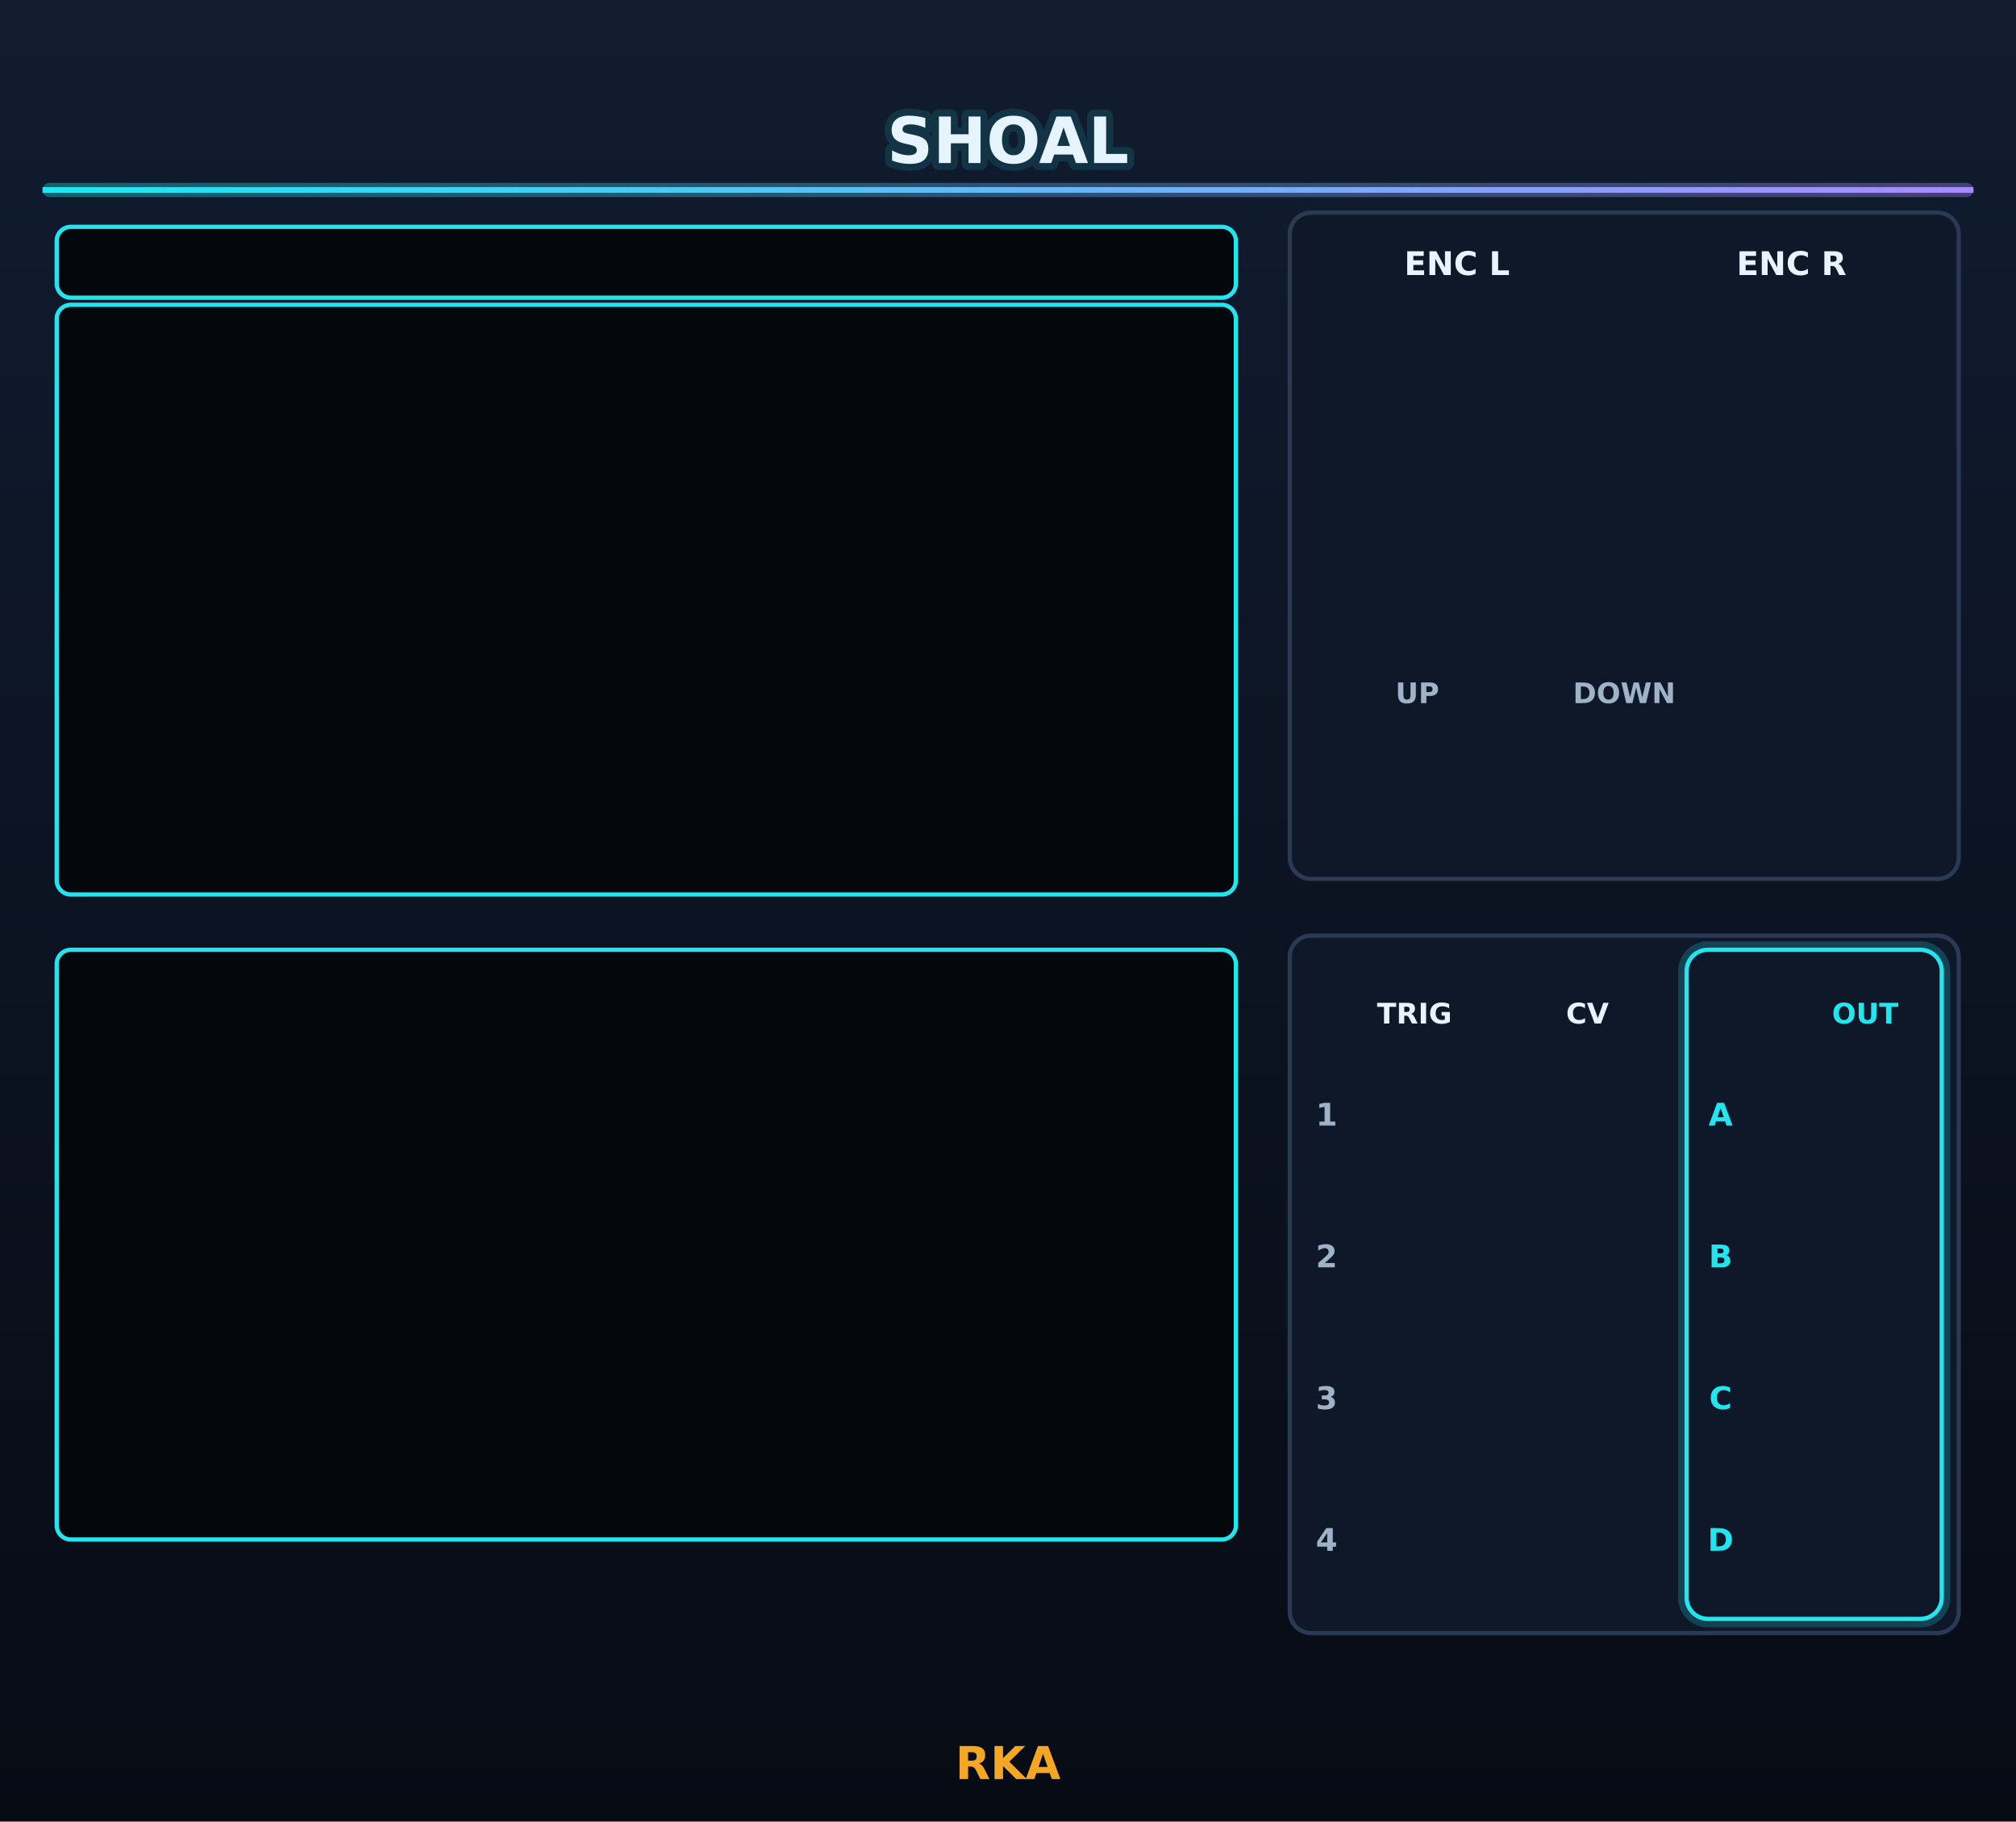
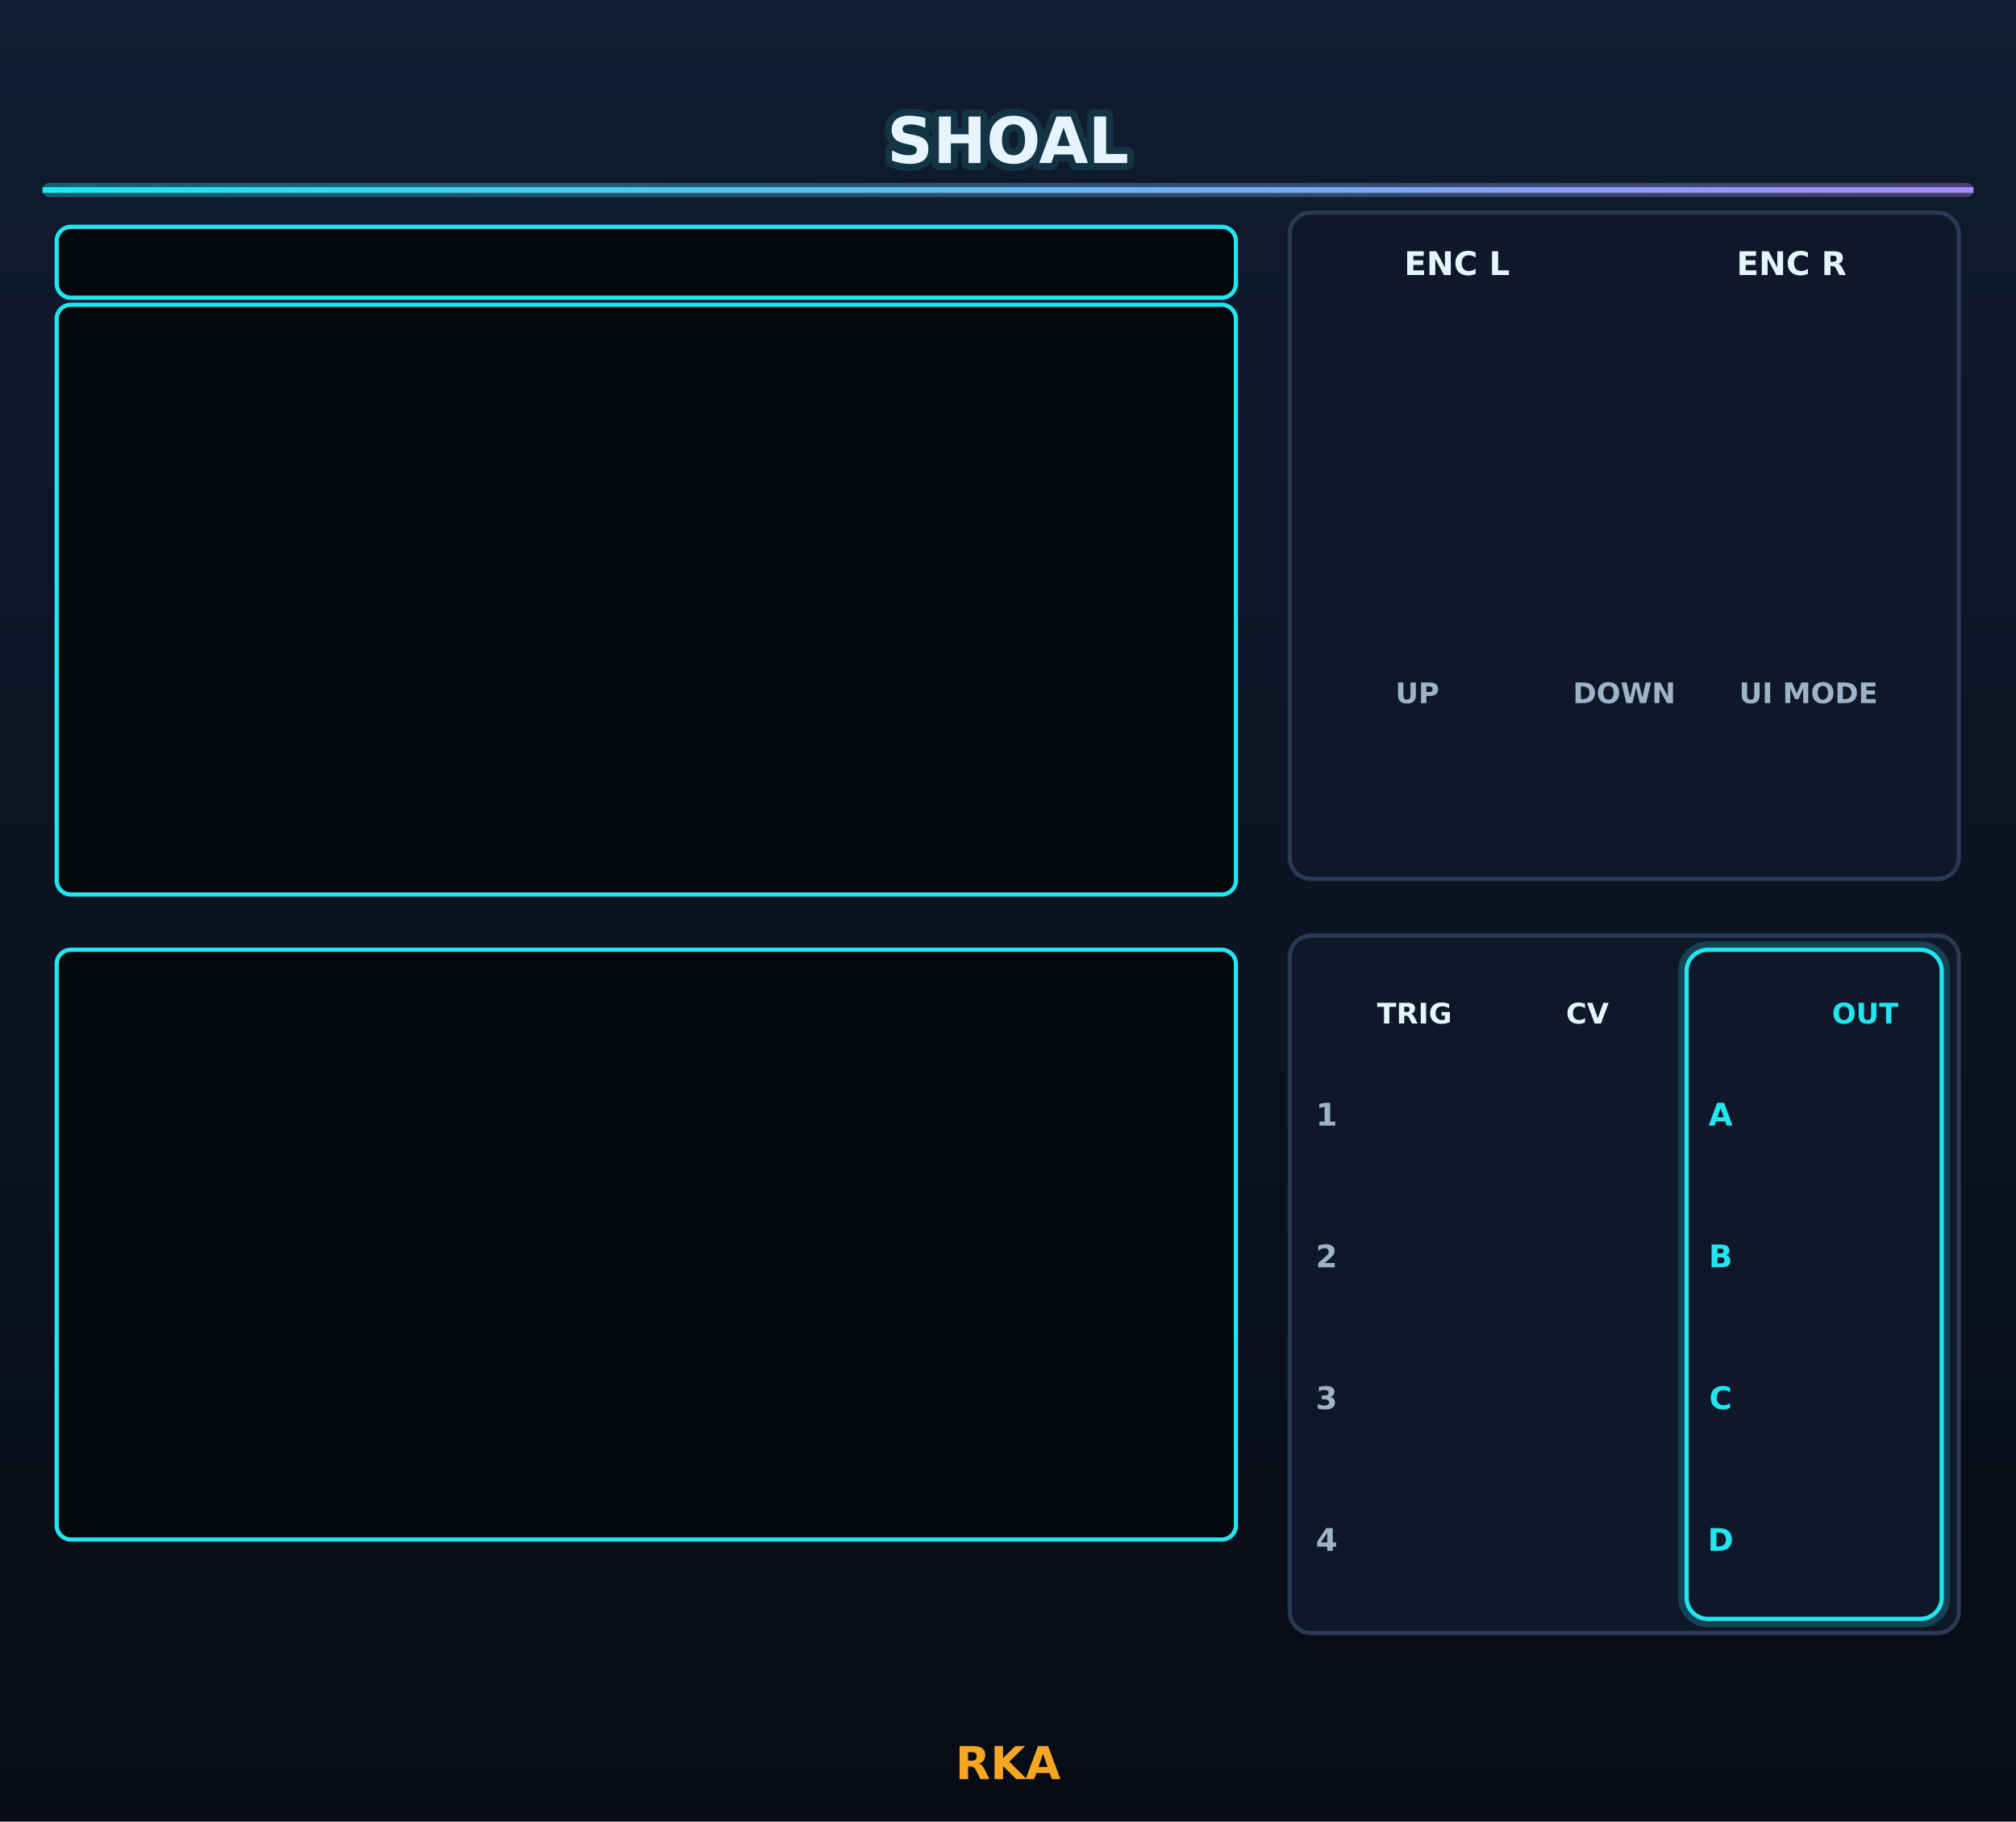
- <svg xmlns="http://www.w3.org/2000/svg" width="142.24mm" height="128.5mm" viewBox="0 0 142.24 128.5" version="1.1" id="svg28">
+ <svg xmlns="http://www.w3.org/2000/svg" width="142.24mm" height="128.5mm" viewBox="0 0 142.24 128.5" version="1.1" id="svg29">
  <defs id="defs4">
    <linearGradient id="bg" x1="0" y1="0" x2="0" y2="128.5" gradientUnits="userSpaceOnUse">
      <stop offset="0" stop-color="#111c30" id="stop1" />
      <stop offset="1" stop-color="#070b14" id="stop2" />
    </linearGradient>
    <linearGradient id="rule" x1="3" y1="0" x2="139.24" y2="0" gradientUnits="userSpaceOnUse">
      <stop offset="0" stop-color="#22e6ef" id="stop3" />
      <stop offset="1" stop-color="#a78bfa" id="stop4" />
    </linearGradient>
  </defs>
  <rect width="142.24" height="128.5" fill="url(#bg)" id="rect4" />
  <path d="M 65.285,8.323 V 9.017 Q 65.015,8.896 64.758,8.835 q -0.257,-0.062 -0.486,-0.062 -0.303,0 -0.448,0.083 -0.145,0.083 -0.145,0.259 0,0.132 0.097,0.207 0.099,0.073 0.356,0.125 l 0.36,0.073 q 0.547,0.11 0.778,0.334 0.231,0.224 0.231,0.637 0,0.543 -0.323,0.809 -0.321,0.264 -0.982,0.264 -0.312,0 -0.626,-0.059 -0.314,-0.059 -0.628,-0.176 v -0.714 q 0.314,0.167 0.606,0.253 0.294,0.084 0.567,0.084 0.277,0 0.424,-0.092 0.147,-0.092 0.147,-0.264 0,-0.154 -0.101,-0.237 -0.099,-0.084 -0.398,-0.149 l -0.327,-0.073 Q 63.367,10.03 63.138,9.799 62.912,9.569 62.912,9.177 q 0,-0.49 0.316,-0.754 0.316,-0.264 0.91,-0.264 0.27,0 0.556,0.042 0.286,0.04 0.591,0.121 z m 0.958,-0.103 h 0.846 v 1.25 h 1.248 V 8.219 h 0.846 V 11.5 H 68.337 V 10.109 H 67.089 V 11.5 h -0.846 z m 5.265,0.554 q -0.387,0 -0.6,0.286 -0.213,0.286 -0.213,0.804 0,0.516 0.213,0.802 0.213,0.286 0.6,0.286 0.389,0 0.602,-0.286 0.213,-0.286 0.213,-0.802 0,-0.519 -0.213,-0.804 Q 71.897,8.773 71.508,8.773 Z m 0,-0.613 q 0.791,0 1.239,0.453 0.448,0.453 0.448,1.25 0,0.795 -0.448,1.248 -0.448,0.453 -1.239,0.453 -0.789,0 -1.239,-0.453 -0.448,-0.453 -0.448,-1.248 0,-0.798 0.448,-1.25 0.45,-0.453 1.239,-0.453 z m 4.197,2.742 H 74.382 L 74.173,11.5 h -0.85 l 1.215,-3.281 h 1.009 L 76.761,11.5 H 75.911 Z m -1.112,-0.609 h 0.899 L 75.043,8.989 Z m 2.604,-2.074 h 0.846 V 10.861 H 79.528 V 11.5 h -2.331 z" id="text4" style="font-weight:bold;font-size:4.5px;font-family:'DejaVu Sans';text-anchor:middle;opacity:0.122;fill:#22e6ef;stroke:#22e6ef;stroke-width:0.99;stroke-linejoin:round" aria-label="SHOAL" />
  <path d="M 65.285,8.323 V 9.017 Q 65.015,8.896 64.758,8.835 q -0.257,-0.062 -0.486,-0.062 -0.303,0 -0.448,0.083 -0.145,0.083 -0.145,0.259 0,0.132 0.097,0.207 0.099,0.073 0.356,0.125 l 0.36,0.073 q 0.547,0.11 0.778,0.334 0.231,0.224 0.231,0.637 0,0.543 -0.323,0.809 -0.321,0.264 -0.982,0.264 -0.312,0 -0.626,-0.059 -0.314,-0.059 -0.628,-0.176 v -0.714 q 0.314,0.167 0.606,0.253 0.294,0.084 0.567,0.084 0.277,0 0.424,-0.092 0.147,-0.092 0.147,-0.264 0,-0.154 -0.101,-0.237 -0.099,-0.084 -0.398,-0.149 l -0.327,-0.073 Q 63.367,10.03 63.138,9.799 62.912,9.569 62.912,9.177 q 0,-0.49 0.316,-0.754 0.316,-0.264 0.91,-0.264 0.27,0 0.556,0.042 0.286,0.04 0.591,0.121 z m 0.958,-0.103 h 0.846 v 1.25 h 1.248 V 8.219 h 0.846 V 11.5 H 68.337 V 10.109 H 67.089 V 11.5 h -0.846 z m 5.265,0.554 q -0.387,0 -0.6,0.286 -0.213,0.286 -0.213,0.804 0,0.516 0.213,0.802 0.213,0.286 0.6,0.286 0.389,0 0.602,-0.286 0.213,-0.286 0.213,-0.802 0,-0.519 -0.213,-0.804 Q 71.897,8.773 71.508,8.773 Z m 0,-0.613 q 0.791,0 1.239,0.453 0.448,0.453 0.448,1.25 0,0.795 -0.448,1.248 -0.448,0.453 -1.239,0.453 -0.789,0 -1.239,-0.453 -0.448,-0.453 -0.448,-1.248 0,-0.798 0.448,-1.25 0.45,-0.453 1.239,-0.453 z m 4.197,2.742 H 74.382 L 74.173,11.5 h -0.85 l 1.215,-3.281 h 1.009 L 76.761,11.5 H 75.911 Z m -1.112,-0.609 h 0.899 L 75.043,8.989 Z m 2.604,-2.074 h 0.846 V 10.861 H 79.528 V 11.5 h -2.331 z" id="text5" style="font-weight:bold;font-size:4.5px;font-family:'DejaVu Sans';text-anchor:middle;fill:#e6f4ff" aria-label="SHOAL" />
  <rect x="3" y="12.9" width="136.24" height="1.0" rx="0.5" fill="url(#rule)" opacity="0.35" id="rect5" />
  <rect x="3" y="13.2" width="136.24" height="0.4" fill="url(#rule)" opacity="1.0" id="rect6" />
  <rect x="91.0" y="15.0" width="47.2" height="47.0" rx="1.5" fill="#0f1828" stroke="#2a3a55" stroke-width="0.3" stroke-opacity="1.0" id="rect7" />
  <rect x="91.0" y="66.0" width="47.2" height="49.2" rx="1.5" fill="#0f1828" stroke="#2a3a55" stroke-width="0.3" stroke-opacity="1.0" id="rect8" />
  <rect x="119.0" y="67.0" width="18.0" height="47.2" rx="1.5" fill="none" stroke="#22e6ef" stroke-width="1.2" opacity="0.21" id="rect9" />
  <rect x="119.0" y="67.0" width="18.0" height="47.2" rx="1.5" fill="#0f1828" stroke="#22e6ef" stroke-width="0.3" stroke-opacity="1.0" id="rect10" />
  <rect x="4.0" y="16.0" width="83.2" height="5.0" rx="1.0" fill="#04070c" stroke="#22e6ef" stroke-width="0.3" stroke-opacity="1.0" id="rect11" />
  <rect x="4.0" y="21.5" width="83.2" height="41.6" rx="1.0" fill="#04070c" stroke="#22e6ef" stroke-width="0.3" stroke-opacity="1.0" id="rect12" />
  <rect x="4.0" y="67.0" width="83.2" height="41.6" rx="1.0" fill="#04070c" stroke="#22e6ef" stroke-width="0.3" stroke-opacity="1.0" id="rect13" />
  <path d="m 99.286,17.723 h 1.167 v 0.327 h -0.734 v 0.312 h 0.691 v 0.327 h -0.691 v 0.384 h 0.759 V 19.4 h -1.192 z m 1.571,0 h 0.483 l 0.61,1.15 v -1.15 h 0.41 V 19.4 h -0.483 l -0.61,-1.15 v 1.15 h -0.41 z m 3.255,1.585 q -0.119,0.062 -0.248,0.093 -0.129,0.031 -0.27,0.031 -0.419,0 -0.664,-0.234 -0.245,-0.235 -0.245,-0.636 0,-0.402 0.245,-0.636 0.245,-0.235 0.664,-0.235 0.14,0 0.27,0.031 0.129,0.031 0.248,0.093 v 0.347 q -0.12,-0.082 -0.237,-0.12 -0.117,-0.038 -0.246,-0.038 -0.231,0 -0.364,0.148 -0.133,0.148 -0.133,0.409 0,0.259 0.133,0.408 0.133,0.148 0.364,0.148 0.129,0 0.246,-0.038 0.117,-0.038 0.237,-0.12 z m 1.159,-1.585 h 0.432 v 1.35 h 0.759 V 19.4 h -1.192 z" id="text13" style="font-weight:bold;font-size:2.3px;font-family:'DejaVu Sans';text-anchor:middle;fill:#e6f4ff" aria-label="ENC L" />
  <path d="m 122.733,17.723 h 1.167 v 0.327 h -0.734 v 0.312 h 0.691 v 0.327 h -0.691 v 0.384 h 0.759 V 19.4 h -1.192 z m 1.571,0 h 0.483 l 0.61,1.15 v -1.15 h 0.41 V 19.4 h -0.483 l -0.61,-1.15 v 1.15 h -0.41 z m 3.255,1.585 q -0.119,0.062 -0.248,0.093 -0.129,0.031 -0.27,0.031 -0.419,0 -0.664,-0.234 -0.245,-0.235 -0.245,-0.636 0,-0.402 0.245,-0.636 0.245,-0.235 0.664,-0.235 0.14,0 0.27,0.031 0.129,0.031 0.248,0.093 v 0.347 q -0.12,-0.082 -0.237,-0.12 -0.117,-0.038 -0.246,-0.038 -0.231,0 -0.364,0.148 -0.133,0.148 -0.133,0.409 0,0.259 0.133,0.408 0.133,0.148 0.364,0.148 0.129,0 0.246,-0.038 0.117,-0.038 0.237,-0.12 z m 1.773,-0.841 q 0.136,0 0.194,-0.051 0.059,-0.051 0.059,-0.166 0,-0.115 -0.059,-0.164 -0.058,-0.049 -0.194,-0.049 h -0.182 v 0.43 z m -0.182,0.299 V 19.4 h -0.432 v -1.677 h 0.66 q 0.331,0 0.485,0.111 0.155,0.111 0.155,0.352 0,0.166 -0.081,0.273 -0.08,0.107 -0.241,0.157 0.089,0.02 0.158,0.092 0.071,0.071 0.143,0.216 L 130.232,19.4 h -0.46 l -0.204,-0.417 q -0.062,-0.126 -0.126,-0.172 -0.063,-0.046 -0.168,-0.046 z" id="text14" style="font-weight:bold;font-size:2.3px;font-family:'DejaVu Sans';text-anchor:middle;fill:#e6f4ff" aria-label="ENC R" />
  <path d="m 98.639,48.142 h 0.376 v 0.874 q 0,0.181 0.059,0.259 0.06,0.077 0.193,0.077 0.135,0 0.193,-0.077 0.06,-0.078 0.06,-0.259 v -0.874 h 0.376 v 0.874 q 0,0.31 -0.155,0.461 -0.155,0.151 -0.474,0.151 -0.317,0 -0.473,-0.151 -0.155,-0.151 -0.155,-0.461 z m 1.624,0 h 0.624 q 0.278,0 0.427,0.124 0.149,0.123 0.149,0.352 0,0.229 -0.149,0.354 -0.148,0.123 -0.427,0.123 h -0.248 v 0.506 h -0.376 z m 0.376,0.272 v 0.407 h 0.208 q 0.109,0 0.169,-0.053 0.06,-0.054 0.06,-0.151 0,-0.098 -0.06,-0.15 -0.06,-0.053 -0.169,-0.053 z" id="text15" style="font-weight:bold;font-size:2px;font-family:'DejaVu Sans';text-anchor:middle;fill:#9fb3c8" aria-label="UP" />
  <path d="m 111.539,48.426 v 0.89 h 0.135 q 0.23,0 0.352,-0.114 0.122,-0.114 0.122,-0.332 0,-0.217 -0.121,-0.33 -0.121,-0.113 -0.353,-0.113 z m -0.376,-0.284 h 0.396 q 0.332,0 0.494,0.048 0.163,0.047 0.279,0.16 0.103,0.099 0.152,0.228 0.05,0.129 0.05,0.292 0,0.165 -0.05,0.295 -0.05,0.129 -0.152,0.228 -0.117,0.113 -0.281,0.161 -0.164,0.047 -0.492,0.047 h -0.396 z m 2.326,0.246 q -0.172,0 -0.267,0.127 -0.095,0.127 -0.095,0.357 0,0.229 0.095,0.356 0.095,0.127 0.267,0.127 0.173,0 0.268,-0.127 0.095,-0.127 0.095,-0.356 0,-0.23 -0.095,-0.357 -0.095,-0.127 -0.268,-0.127 z m 0,-0.272 q 0.352,0 0.551,0.201 0.199,0.201 0.199,0.556 0,0.354 -0.199,0.555 -0.199,0.201 -0.551,0.201 -0.351,0 -0.551,-0.201 -0.199,-0.201 -0.199,-0.555 0,-0.354 0.199,-0.556 0.2,-0.201 0.551,-0.201 z m 0.91,0.026 h 0.36 l 0.252,1.06 0.25,-1.06 h 0.362 l 0.25,1.06 0.252,-1.06 h 0.357 l -0.344,1.458 h -0.434 l -0.265,-1.108 -0.262,1.108 h -0.434 z m 2.33,0 h 0.42 l 0.53,1 v -1 h 0.356 v 1.458 h -0.42 l -0.53,-1 v 1 h -0.356 z" id="text16" style="font-weight:bold;font-size:2px;font-family:'DejaVu Sans';text-anchor:middle;fill:#9fb3c8" aria-label="DOWN" />
-   <path d="m 97.165,70.742 h 1.344 v 0.284 h -0.483 v 1.174 h -0.376 v -1.174 h -0.484 z m 2.072,0.646 q 0.118,0 0.169,-0.044 0.052,-0.044 0.052,-0.145 0,-0.1 -0.052,-0.143 -0.051,-0.043 -0.169,-0.043 h -0.158 v 0.374 z m -0.158,0.26 v 0.552 h -0.376 v -1.458 h 0.574 q 0.288,0 0.422,0.097 0.135,0.097 0.135,0.306 0,0.145 -0.07,0.237 -0.069,0.093 -0.21,0.137 0.077,0.018 0.138,0.08 0.062,0.062 0.124,0.188 l 0.204,0.414 h -0.4 l -0.178,-0.362 q -0.054,-0.109 -0.109,-0.149 -0.055,-0.04 -0.146,-0.04 z m 1.164,-0.906 h 0.376 v 1.458 h -0.376 z m 2.055,1.35 q -0.141,0.068 -0.292,0.103 -0.151,0.034 -0.312,0.034 -0.364,0 -0.577,-0.203 -0.213,-0.204 -0.213,-0.553 0,-0.353 0.217,-0.555 0.217,-0.202 0.594,-0.202 0.146,0 0.278,0.027 0.134,0.027 0.252,0.081 v 0.302 q -0.122,-0.069 -0.243,-0.104 -0.12,-0.034 -0.241,-0.034 -0.225,0 -0.347,0.126 -0.121,0.125 -0.121,0.358 0,0.231 0.117,0.357 0.117,0.126 0.333,0.126 0.059,0 0.108,-0.007 0.051,-0.008 0.091,-0.023 V 71.642 h -0.23 v -0.252 h 0.586 z" id="text17" style="font-weight:bold;font-size:2px;font-family:'DejaVu Sans';text-anchor:middle;fill:#e6f4ff" aria-label="TRIG" />
-   <path d="m 111.832,72.12 q -0.104,0.054 -0.216,0.081 -0.112,0.027 -0.234,0.027 -0.364,0 -0.577,-0.203 -0.213,-0.204 -0.213,-0.553 0,-0.35 0.213,-0.553 0.213,-0.204 0.577,-0.204 0.122,0 0.234,0.027 0.112,0.027 0.216,0.081 v 0.302 q -0.104,-0.071 -0.206,-0.104 -0.102,-0.033 -0.214,-0.033 -0.201,0 -0.316,0.129 -0.115,0.129 -0.115,0.355 0,0.226 0.115,0.354 0.115,0.129 0.316,0.129 0.112,0 0.214,-0.033 0.102,-0.033 0.206,-0.104 z m 0.138,-1.378 h 0.378 l 0.387,1.076 0.386,-1.076 h 0.378 l -0.54,1.458 h -0.448 z" id="text18" style="font-weight:bold;font-size:2px;font-family:'DejaVu Sans';text-anchor:middle;fill:#e6f4ff" aria-label="CV" />
-   <path d="m 130.105,70.988 q -0.172,0 -0.267,0.127 -0.095,0.127 -0.095,0.357 0,0.229 0.095,0.356 0.095,0.127 0.267,0.127 0.173,0 0.268,-0.127 0.095,-0.127 0.095,-0.356 0,-0.23 -0.095,-0.357 -0.095,-0.127 -0.268,-0.127 z m 0,-0.272 q 0.352,0 0.551,0.201 0.199,0.201 0.199,0.556 0,0.354 -0.199,0.555 -0.199,0.201 -0.551,0.201 -0.351,0 -0.551,-0.201 -0.199,-0.201 -0.199,-0.555 0,-0.354 0.199,-0.556 0.2,-0.201 0.551,-0.201 z m 1.034,0.026 h 0.376 v 0.874 q 0,0.181 0.059,0.259 0.06,0.077 0.193,0.077 0.135,0 0.193,-0.077 0.06,-0.078 0.06,-0.259 v -0.874 h 0.376 v 0.874 q 0,0.31 -0.155,0.461 -0.155,0.151 -0.474,0.151 -0.317,0 -0.473,-0.151 -0.155,-0.151 -0.155,-0.461 z m 1.45,0 h 1.344 v 0.284 h -0.483 v 1.174 h -0.376 v -1.174 h -0.484 z" id="text19" style="font-weight:bold;font-size:2px;font-family:'DejaVu Sans';text-anchor:middle;fill:#22e6ef" aria-label="OUT" />
-   <path d="m 93.092,79.114 h 0.365 v -1.037 l -0.375,0.077 v -0.281 l 0.373,-0.077 h 0.393 v 1.318 h 0.365 v 0.286 H 93.092 Z" id="text20" style="font-weight:bold;font-size:2.2px;font-family:'DejaVu Sans';text-anchor:middle;fill:#9fb3c8" aria-label="1" />
-   <path d="m 93.468,89.096 h 0.706 v 0.304 h -1.166 v -0.304 l 0.585,-0.517 q 0.078,-0.071 0.116,-0.139 0.038,-0.068 0.038,-0.141 0,-0.113 -0.076,-0.182 -0.075,-0.069 -0.201,-0.069 -0.097,0 -0.212,0.042 -0.115,0.041 -0.246,0.122 V 87.862 q 0.14,-0.046 0.276,-0.07 0.136,-0.025 0.267,-0.025 0.288,0 0.447,0.127 0.16,0.127 0.16,0.353 0,0.131 -0.068,0.245 -0.068,0.113 -0.285,0.303 z" id="text21" style="font-weight:bold;font-size:2.2px;font-family:'DejaVu Sans';text-anchor:middle;fill:#9fb3c8" aria-label="2" />
-   <path d="m 93.859,98.535 q 0.162,0.042 0.246,0.146 0.085,0.103 0.085,0.263 0,0.238 -0.183,0.363 -0.183,0.124 -0.533,0.124 -0.124,0 -0.248,-0.02 -0.124,-0.019 -0.245,-0.059 v -0.319 q 0.116,0.058 0.23,0.088 0.115,0.029 0.226,0.029 0.164,0 0.251,-0.057 0.088,-0.057 0.088,-0.163 0,-0.11 -0.09,-0.165 -0.089,-0.057 -0.264,-0.057 h -0.165 v -0.266 h 0.174 q 0.156,0 0.232,-0.048 0.076,-0.049 0.076,-0.149 0,-0.092 -0.074,-0.143 -0.074,-0.05 -0.209,-0.05 -0.1,0 -0.202,0.023 -0.102,0.023 -0.203,0.067 v -0.303 q 0.122,-0.034 0.243,-0.052 0.12,-0.017 0.236,-0.017 0.313,0 0.467,0.103 0.156,0.102 0.156,0.308 0,0.141 -0.074,0.231 -0.074,0.089 -0.219,0.126 z" id="text22" style="font-weight:bold;font-size:2.2px;font-family:'DejaVu Sans';text-anchor:middle;fill:#9fb3c8" aria-label="3" />
-   <path d="m 93.645,108.137 -0.453,0.671 h 0.453 z m -0.069,-0.341 h 0.46 v 1.012 h 0.229 v 0.3 H 94.036 V 109.4 h -0.391 v -0.292 h -0.711 v -0.354 z" id="text23" style="font-weight:bold;font-size:2.2px;font-family:'DejaVu Sans';text-anchor:middle;fill:#9fb3c8" aria-label="4" />
-   <path d="m 121.724,79.108 h -0.647 l -0.102,0.292 h -0.416 l 0.594,-1.604 h 0.493 l 0.594,1.604 h -0.416 z m -0.544,-0.298 h 0.439 l -0.219,-0.638 z" id="text24" style="font-weight:bold;font-size:2.2px;font-family:'DejaVu Sans';text-anchor:middle;fill:#22e6ef" aria-label="A" />
-   <path d="m 121.406,88.417 q 0.098,0 0.148,-0.043 0.051,-0.043 0.051,-0.127 0,-0.083 -0.051,-0.126 -0.051,-0.044 -0.148,-0.044 h -0.229 v 0.339 z m 0.014,0.701 q 0.125,0 0.187,-0.053 0.063,-0.053 0.063,-0.159 0,-0.104 -0.062,-0.156 -0.062,-0.053 -0.188,-0.053 h -0.243 v 0.42 z m 0.385,-0.577 q 0.133,0.039 0.206,0.143 0.073,0.104 0.073,0.256 0,0.232 -0.157,0.346 -0.157,0.114 -0.477,0.114 h -0.686 v -1.604 h 0.621 q 0.334,0 0.483,0.101 0.15,0.101 0.15,0.323 0,0.117 -0.055,0.2 -0.055,0.082 -0.159,0.121 z" id="text25" style="font-weight:bold;font-size:2.2px;font-family:'DejaVu Sans';text-anchor:middle;fill:#22e6ef" aria-label="B" />
-   <path d="m 122.067,99.312 q -0.114,0.059 -0.237,0.089 -0.124,0.03 -0.258,0.03 -0.401,0 -0.635,-0.223 -0.234,-0.225 -0.234,-0.608 0,-0.385 0.234,-0.608 0.234,-0.225 0.635,-0.225 0.134,0 0.258,0.03 0.124,0.03 0.237,0.089 v 0.332 q -0.115,-0.078 -0.227,-0.115 -0.112,-0.037 -0.235,-0.037 -0.221,0 -0.348,0.142 -0.127,0.142 -0.127,0.391 0,0.248 0.127,0.39 0.127,0.142 0.348,0.142 0.124,0 0.235,-0.037 0.112,-0.037 0.227,-0.115 z" id="text26" style="font-weight:bold;font-size:2.2px;font-family:'DejaVu Sans';text-anchor:middle;fill:#22e6ef" aria-label="C" />
-   <path d="m 121.102,108.109 v 0.979 h 0.148 q 0.254,0 0.387,-0.126 0.134,-0.126 0.134,-0.365 0,-0.238 -0.133,-0.363 -0.133,-0.125 -0.388,-0.125 z m -0.414,-0.313 h 0.436 q 0.365,0 0.544,0.053 0.179,0.052 0.307,0.176 0.113,0.108 0.168,0.25 0.055,0.142 0.055,0.321 0,0.182 -0.055,0.324 -0.055,0.142 -0.168,0.25 -0.129,0.125 -0.309,0.177 -0.18,0.052 -0.541,0.052 h -0.436 z" id="text27" style="font-weight:bold;font-size:2.2px;font-family:'DejaVu Sans';text-anchor:middle;fill:#22e6ef" aria-label="D" />
-   <path d="m 68.558,124.202 q 0.189,0 0.27,-0.07 0.083,-0.07 0.083,-0.231 0,-0.159 -0.083,-0.228 -0.081,-0.069 -0.27,-0.069 h -0.253 v 0.598 z m -0.253,0.416 V 125.5 h -0.602 v -2.333 h 0.919 q 0.461,0 0.675,0.155 0.216,0.155 0.216,0.489 0,0.231 -0.113,0.38 -0.111,0.148 -0.336,0.219 0.123,0.028 0.22,0.128 0.098,0.098 0.198,0.3 l 0.327,0.662 h -0.641 l -0.284,-0.58 q -0.086,-0.175 -0.175,-0.239 -0.087,-0.064 -0.234,-0.064 z m 1.863,-1.45 h 0.602 v 0.852 l 0.867,-0.852 h 0.698 l -1.123,1.105 1.239,1.228 h -0.753 l -0.928,-0.919 V 125.5 h -0.602 z m 3.895,1.908 h -0.941 l -0.148,0.425 h -0.605 l 0.864,-2.333 h 0.717 L 74.815,125.5 h -0.605 z m -0.791,-0.433 h 0.639 l -0.319,-0.928 z" id="text28" style="font-weight:bold;font-size:3.2px;font-family:'DejaVu Sans';text-anchor:middle;fill:#f5a623" aria-label="RKA" />
+   <path d="m 122.893,48.142 h 0.376 v 0.874 q 0,0.181 0.059,0.259 0.06,0.077 0.193,0.077 0.135,0 0.193,-0.077 0.06,-0.078 0.06,-0.259 v -0.874 h 0.376 v 0.874 q 0,0.31 -0.155,0.461 -0.155,0.151 -0.474,0.151 -0.317,0 -0.473,-0.151 -0.155,-0.151 -0.155,-0.461 z m 1.624,0 h 0.376 v 1.458 h -0.376 z m 1.44,0 h 0.479 l 0.332,0.78 0.334,-0.78 h 0.478 v 1.458 h -0.355 v -1.066 l -0.336,0.786 h -0.238 l -0.336,-0.786 v 1.066 h -0.356 z m 2.656,0.246 q -0.172,0 -0.267,0.127 -0.095,0.127 -0.095,0.357 0,0.229 0.095,0.356 0.095,0.127 0.267,0.127 0.173,0 0.268,-0.127 0.095,-0.127 0.095,-0.356 0,-0.23 -0.095,-0.357 -0.095,-0.127 -0.268,-0.127 z m 0,-0.272 q 0.352,0 0.551,0.201 0.199,0.201 0.199,0.556 0,0.354 -0.199,0.555 -0.199,0.201 -0.551,0.201 -0.351,0 -0.551,-0.201 -0.199,-0.201 -0.199,-0.555 0,-0.354 0.199,-0.556 0.2,-0.201 0.551,-0.201 z m 1.41,0.311 v 0.89 h 0.135 q 0.23,0 0.352,-0.114 0.122,-0.114 0.122,-0.332 0,-0.217 -0.121,-0.33 -0.121,-0.113 -0.353,-0.113 z m -0.376,-0.284 h 0.396 q 0.332,0 0.494,0.048 0.163,0.047 0.279,0.16 0.103,0.099 0.152,0.228 0.05,0.129 0.05,0.292 0,0.165 -0.05,0.295 -0.05,0.129 -0.152,0.228 -0.117,0.113 -0.281,0.161 -0.164,0.047 -0.492,0.047 h -0.396 z m 1.66,0 h 1.015 v 0.284 h -0.639 v 0.271 h 0.601 v 0.284 h -0.601 v 0.334 h 0.66 v 0.284 h -1.036 z" id="text17" style="font-weight:bold;font-size:2px;font-family:'DejaVu Sans';text-anchor:middle;fill:#9fb3c8" aria-label="UI MODE" />
+   <path d="m 97.165,70.742 h 1.344 v 0.284 h -0.483 v 1.174 h -0.376 v -1.174 h -0.484 z m 2.072,0.646 q 0.118,0 0.169,-0.044 0.052,-0.044 0.052,-0.145 0,-0.1 -0.052,-0.143 -0.051,-0.043 -0.169,-0.043 h -0.158 v 0.374 z m -0.158,0.26 v 0.552 h -0.376 v -1.458 h 0.574 q 0.288,0 0.422,0.097 0.135,0.097 0.135,0.306 0,0.145 -0.07,0.237 -0.069,0.093 -0.21,0.137 0.077,0.018 0.138,0.08 0.062,0.062 0.124,0.188 l 0.204,0.414 h -0.4 l -0.178,-0.362 q -0.054,-0.109 -0.109,-0.149 -0.055,-0.04 -0.146,-0.04 z m 1.164,-0.906 h 0.376 v 1.458 h -0.376 z m 2.055,1.35 q -0.141,0.068 -0.292,0.103 -0.151,0.034 -0.312,0.034 -0.364,0 -0.577,-0.203 -0.213,-0.204 -0.213,-0.553 0,-0.353 0.217,-0.555 0.217,-0.202 0.594,-0.202 0.146,0 0.278,0.027 0.134,0.027 0.252,0.081 v 0.302 q -0.122,-0.069 -0.243,-0.104 -0.12,-0.034 -0.241,-0.034 -0.225,0 -0.347,0.126 -0.121,0.125 -0.121,0.358 0,0.231 0.117,0.357 0.117,0.126 0.333,0.126 0.059,0 0.108,-0.007 0.051,-0.008 0.091,-0.023 V 71.642 h -0.23 v -0.252 h 0.586 z" id="text18" style="font-weight:bold;font-size:2px;font-family:'DejaVu Sans';text-anchor:middle;fill:#e6f4ff" aria-label="TRIG" />
+   <path d="m 111.832,72.12 q -0.104,0.054 -0.216,0.081 -0.112,0.027 -0.234,0.027 -0.364,0 -0.577,-0.203 -0.213,-0.204 -0.213,-0.553 0,-0.35 0.213,-0.553 0.213,-0.204 0.577,-0.204 0.122,0 0.234,0.027 0.112,0.027 0.216,0.081 v 0.302 q -0.104,-0.071 -0.206,-0.104 -0.102,-0.033 -0.214,-0.033 -0.201,0 -0.316,0.129 -0.115,0.129 -0.115,0.355 0,0.226 0.115,0.354 0.115,0.129 0.316,0.129 0.112,0 0.214,-0.033 0.102,-0.033 0.206,-0.104 z m 0.138,-1.378 h 0.378 l 0.387,1.076 0.386,-1.076 h 0.378 l -0.54,1.458 h -0.448 z" id="text19" style="font-weight:bold;font-size:2px;font-family:'DejaVu Sans';text-anchor:middle;fill:#e6f4ff" aria-label="CV" />
+   <path d="m 130.105,70.988 q -0.172,0 -0.267,0.127 -0.095,0.127 -0.095,0.357 0,0.229 0.095,0.356 0.095,0.127 0.267,0.127 0.173,0 0.268,-0.127 0.095,-0.127 0.095,-0.356 0,-0.23 -0.095,-0.357 -0.095,-0.127 -0.268,-0.127 z m 0,-0.272 q 0.352,0 0.551,0.201 0.199,0.201 0.199,0.556 0,0.354 -0.199,0.555 -0.199,0.201 -0.551,0.201 -0.351,0 -0.551,-0.201 -0.199,-0.201 -0.199,-0.555 0,-0.354 0.199,-0.556 0.2,-0.201 0.551,-0.201 z m 1.034,0.026 h 0.376 v 0.874 q 0,0.181 0.059,0.259 0.06,0.077 0.193,0.077 0.135,0 0.193,-0.077 0.06,-0.078 0.06,-0.259 v -0.874 h 0.376 v 0.874 q 0,0.31 -0.155,0.461 -0.155,0.151 -0.474,0.151 -0.317,0 -0.473,-0.151 -0.155,-0.151 -0.155,-0.461 z m 1.45,0 h 1.344 v 0.284 h -0.483 v 1.174 h -0.376 v -1.174 h -0.484 z" id="text20" style="font-weight:bold;font-size:2px;font-family:'DejaVu Sans';text-anchor:middle;fill:#22e6ef" aria-label="OUT" />
+   <path d="m 93.092,79.114 h 0.365 v -1.037 l -0.375,0.077 v -0.281 l 0.373,-0.077 h 0.393 v 1.318 h 0.365 v 0.286 H 93.092 Z" id="text21" style="font-weight:bold;font-size:2.2px;font-family:'DejaVu Sans';text-anchor:middle;fill:#9fb3c8" aria-label="1" />
+   <path d="m 93.468,89.096 h 0.706 v 0.304 h -1.166 v -0.304 l 0.585,-0.517 q 0.078,-0.071 0.116,-0.139 0.038,-0.068 0.038,-0.141 0,-0.113 -0.076,-0.182 -0.075,-0.069 -0.201,-0.069 -0.097,0 -0.212,0.042 -0.115,0.041 -0.246,0.122 V 87.862 q 0.14,-0.046 0.276,-0.07 0.136,-0.025 0.267,-0.025 0.288,0 0.447,0.127 0.16,0.127 0.16,0.353 0,0.131 -0.068,0.245 -0.068,0.113 -0.285,0.303 z" id="text22" style="font-weight:bold;font-size:2.2px;font-family:'DejaVu Sans';text-anchor:middle;fill:#9fb3c8" aria-label="2" />
+   <path d="m 93.859,98.535 q 0.162,0.042 0.246,0.146 0.085,0.103 0.085,0.263 0,0.238 -0.183,0.363 -0.183,0.124 -0.533,0.124 -0.124,0 -0.248,-0.02 -0.124,-0.019 -0.245,-0.059 v -0.319 q 0.116,0.058 0.23,0.088 0.115,0.029 0.226,0.029 0.164,0 0.251,-0.057 0.088,-0.057 0.088,-0.163 0,-0.11 -0.09,-0.165 -0.089,-0.057 -0.264,-0.057 h -0.165 v -0.266 h 0.174 q 0.156,0 0.232,-0.048 0.076,-0.049 0.076,-0.149 0,-0.092 -0.074,-0.143 -0.074,-0.05 -0.209,-0.05 -0.1,0 -0.202,0.023 -0.102,0.023 -0.203,0.067 v -0.303 q 0.122,-0.034 0.243,-0.052 0.12,-0.017 0.236,-0.017 0.313,0 0.467,0.103 0.156,0.102 0.156,0.308 0,0.141 -0.074,0.231 -0.074,0.089 -0.219,0.126 z" id="text23" style="font-weight:bold;font-size:2.2px;font-family:'DejaVu Sans';text-anchor:middle;fill:#9fb3c8" aria-label="3" />
+   <path d="m 93.645,108.137 -0.453,0.671 h 0.453 z m -0.069,-0.341 h 0.46 v 1.012 h 0.229 v 0.3 H 94.036 V 109.4 h -0.391 v -0.292 h -0.711 v -0.354 z" id="text24" style="font-weight:bold;font-size:2.2px;font-family:'DejaVu Sans';text-anchor:middle;fill:#9fb3c8" aria-label="4" />
+   <path d="m 121.724,79.108 h -0.647 l -0.102,0.292 h -0.416 l 0.594,-1.604 h 0.493 l 0.594,1.604 h -0.416 z m -0.544,-0.298 h 0.439 l -0.219,-0.638 z" id="text25" style="font-weight:bold;font-size:2.2px;font-family:'DejaVu Sans';text-anchor:middle;fill:#22e6ef" aria-label="A" />
+   <path d="m 121.406,88.417 q 0.098,0 0.148,-0.043 0.051,-0.043 0.051,-0.127 0,-0.083 -0.051,-0.126 -0.051,-0.044 -0.148,-0.044 h -0.229 v 0.339 z m 0.014,0.701 q 0.125,0 0.187,-0.053 0.063,-0.053 0.063,-0.159 0,-0.104 -0.062,-0.156 -0.062,-0.053 -0.188,-0.053 h -0.243 v 0.42 z m 0.385,-0.577 q 0.133,0.039 0.206,0.143 0.073,0.104 0.073,0.256 0,0.232 -0.157,0.346 -0.157,0.114 -0.477,0.114 h -0.686 v -1.604 h 0.621 q 0.334,0 0.483,0.101 0.15,0.101 0.15,0.323 0,0.117 -0.055,0.2 -0.055,0.082 -0.159,0.121 z" id="text26" style="font-weight:bold;font-size:2.2px;font-family:'DejaVu Sans';text-anchor:middle;fill:#22e6ef" aria-label="B" />
+   <path d="m 122.067,99.312 q -0.114,0.059 -0.237,0.089 -0.124,0.03 -0.258,0.03 -0.401,0 -0.635,-0.223 -0.234,-0.225 -0.234,-0.608 0,-0.385 0.234,-0.608 0.234,-0.225 0.635,-0.225 0.134,0 0.258,0.03 0.124,0.03 0.237,0.089 v 0.332 q -0.115,-0.078 -0.227,-0.115 -0.112,-0.037 -0.235,-0.037 -0.221,0 -0.348,0.142 -0.127,0.142 -0.127,0.391 0,0.248 0.127,0.39 0.127,0.142 0.348,0.142 0.124,0 0.235,-0.037 0.112,-0.037 0.227,-0.115 z" id="text27" style="font-weight:bold;font-size:2.2px;font-family:'DejaVu Sans';text-anchor:middle;fill:#22e6ef" aria-label="C" />
+   <path d="m 121.102,108.109 v 0.979 h 0.148 q 0.254,0 0.387,-0.126 0.134,-0.126 0.134,-0.365 0,-0.238 -0.133,-0.363 -0.133,-0.125 -0.388,-0.125 z m -0.414,-0.313 h 0.436 q 0.365,0 0.544,0.053 0.179,0.052 0.307,0.176 0.113,0.108 0.168,0.25 0.055,0.142 0.055,0.321 0,0.182 -0.055,0.324 -0.055,0.142 -0.168,0.25 -0.129,0.125 -0.309,0.177 -0.18,0.052 -0.541,0.052 h -0.436 z" id="text28" style="font-weight:bold;font-size:2.2px;font-family:'DejaVu Sans';text-anchor:middle;fill:#22e6ef" aria-label="D" />
+   <path d="m 68.558,124.202 q 0.189,0 0.27,-0.07 0.083,-0.07 0.083,-0.231 0,-0.159 -0.083,-0.228 -0.081,-0.069 -0.27,-0.069 h -0.253 v 0.598 z m -0.253,0.416 V 125.5 h -0.602 v -2.333 h 0.919 q 0.461,0 0.675,0.155 0.216,0.155 0.216,0.489 0,0.231 -0.113,0.38 -0.111,0.148 -0.336,0.219 0.123,0.028 0.22,0.128 0.098,0.098 0.198,0.3 l 0.327,0.662 h -0.641 l -0.284,-0.58 q -0.086,-0.175 -0.175,-0.239 -0.087,-0.064 -0.234,-0.064 z m 1.863,-1.45 h 0.602 v 0.852 l 0.867,-0.852 h 0.698 l -1.123,1.105 1.239,1.228 h -0.753 l -0.928,-0.919 V 125.5 h -0.602 z m 3.895,1.908 h -0.941 l -0.148,0.425 h -0.605 l 0.864,-2.333 h 0.717 L 74.815,125.5 h -0.605 z m -0.791,-0.433 h 0.639 l -0.319,-0.928 z" id="text29" style="font-weight:bold;font-size:3.2px;font-family:'DejaVu Sans';text-anchor:middle;fill:#f5a623" aria-label="RKA" />
  <g id="components" style="display:none">
    <circle id="widget-ENC_L" cx="102.8" cy="29.0" r="1" fill="#ffff00" />
    <circle id="widget-ENC_R" cx="126.4" cy="29.0" r="1" fill="#ffff00" />
    <circle id="param-ENC_L_PUSH" cx="102.8" cy="43.5" r="1" fill="#ff0000" />
    <circle id="param-ENC_R_PUSH" cx="126.4" cy="43.5" r="1" fill="#ff0000" />
    <circle id="param-UP" cx="100.0" cy="55.0" r="1" fill="#ff0000" />
    <circle id="param-DOWN" cx="114.6" cy="55.0" r="1" fill="#ff0000" />
+     <circle id="param-UI_MODE" cx="127.6" cy="55.0" r="1" fill="#ff0000" />
+     <circle id="light-UI_MODE" cx="133.8" cy="55.0" r="1" fill="#ff00ff" />
    <circle id="input-TR1" cx="99.8" cy="78.6" r="1" fill="#00ff00" />
    <circle id="input-TR2" cx="99.8" cy="88.6" r="1" fill="#00ff00" />
    <circle id="input-TR3" cx="99.8" cy="98.6" r="1" fill="#00ff00" />
    <circle id="input-TR4" cx="99.8" cy="108.6" r="1" fill="#00ff00" />
    <circle id="light-TR1" cx="106.0" cy="78.6" r="1" fill="#ff00ff" />
    <circle id="light-TR2" cx="106.0" cy="88.6" r="1" fill="#ff00ff" />
    <circle id="light-TR3" cx="106.0" cy="98.6" r="1" fill="#ff00ff" />
    <circle id="light-TR4" cx="106.0" cy="108.6" r="1" fill="#ff00ff" />
    <circle id="input-CV1" cx="112.0" cy="78.6" r="1" fill="#00ff00" />
    <circle id="input-CV2" cx="112.0" cy="88.6" r="1" fill="#00ff00" />
    <circle id="input-CV3" cx="112.0" cy="98.6" r="1" fill="#00ff00" />
    <circle id="input-CV4" cx="112.0" cy="108.6" r="1" fill="#00ff00" />
    <circle id="light-A" cx="124.9" cy="78.6" r="1" fill="#ff00ff" />
    <circle id="light-B" cx="124.9" cy="88.6" r="1" fill="#ff00ff" />
    <circle id="light-C" cx="124.9" cy="98.6" r="1" fill="#ff00ff" />
    <circle id="light-D" cx="124.9" cy="108.6" r="1" fill="#ff00ff" />
    <circle id="output-A" cx="131.6" cy="78.6" r="1" fill="#0000ff" />
    <circle id="output-B" cx="131.6" cy="88.6" r="1" fill="#0000ff" />
    <circle id="output-C" cx="131.6" cy="98.6" r="1" fill="#0000ff" />
    <circle id="output-D" cx="131.6" cy="108.6" r="1" fill="#0000ff" />
  </g>
</svg>
